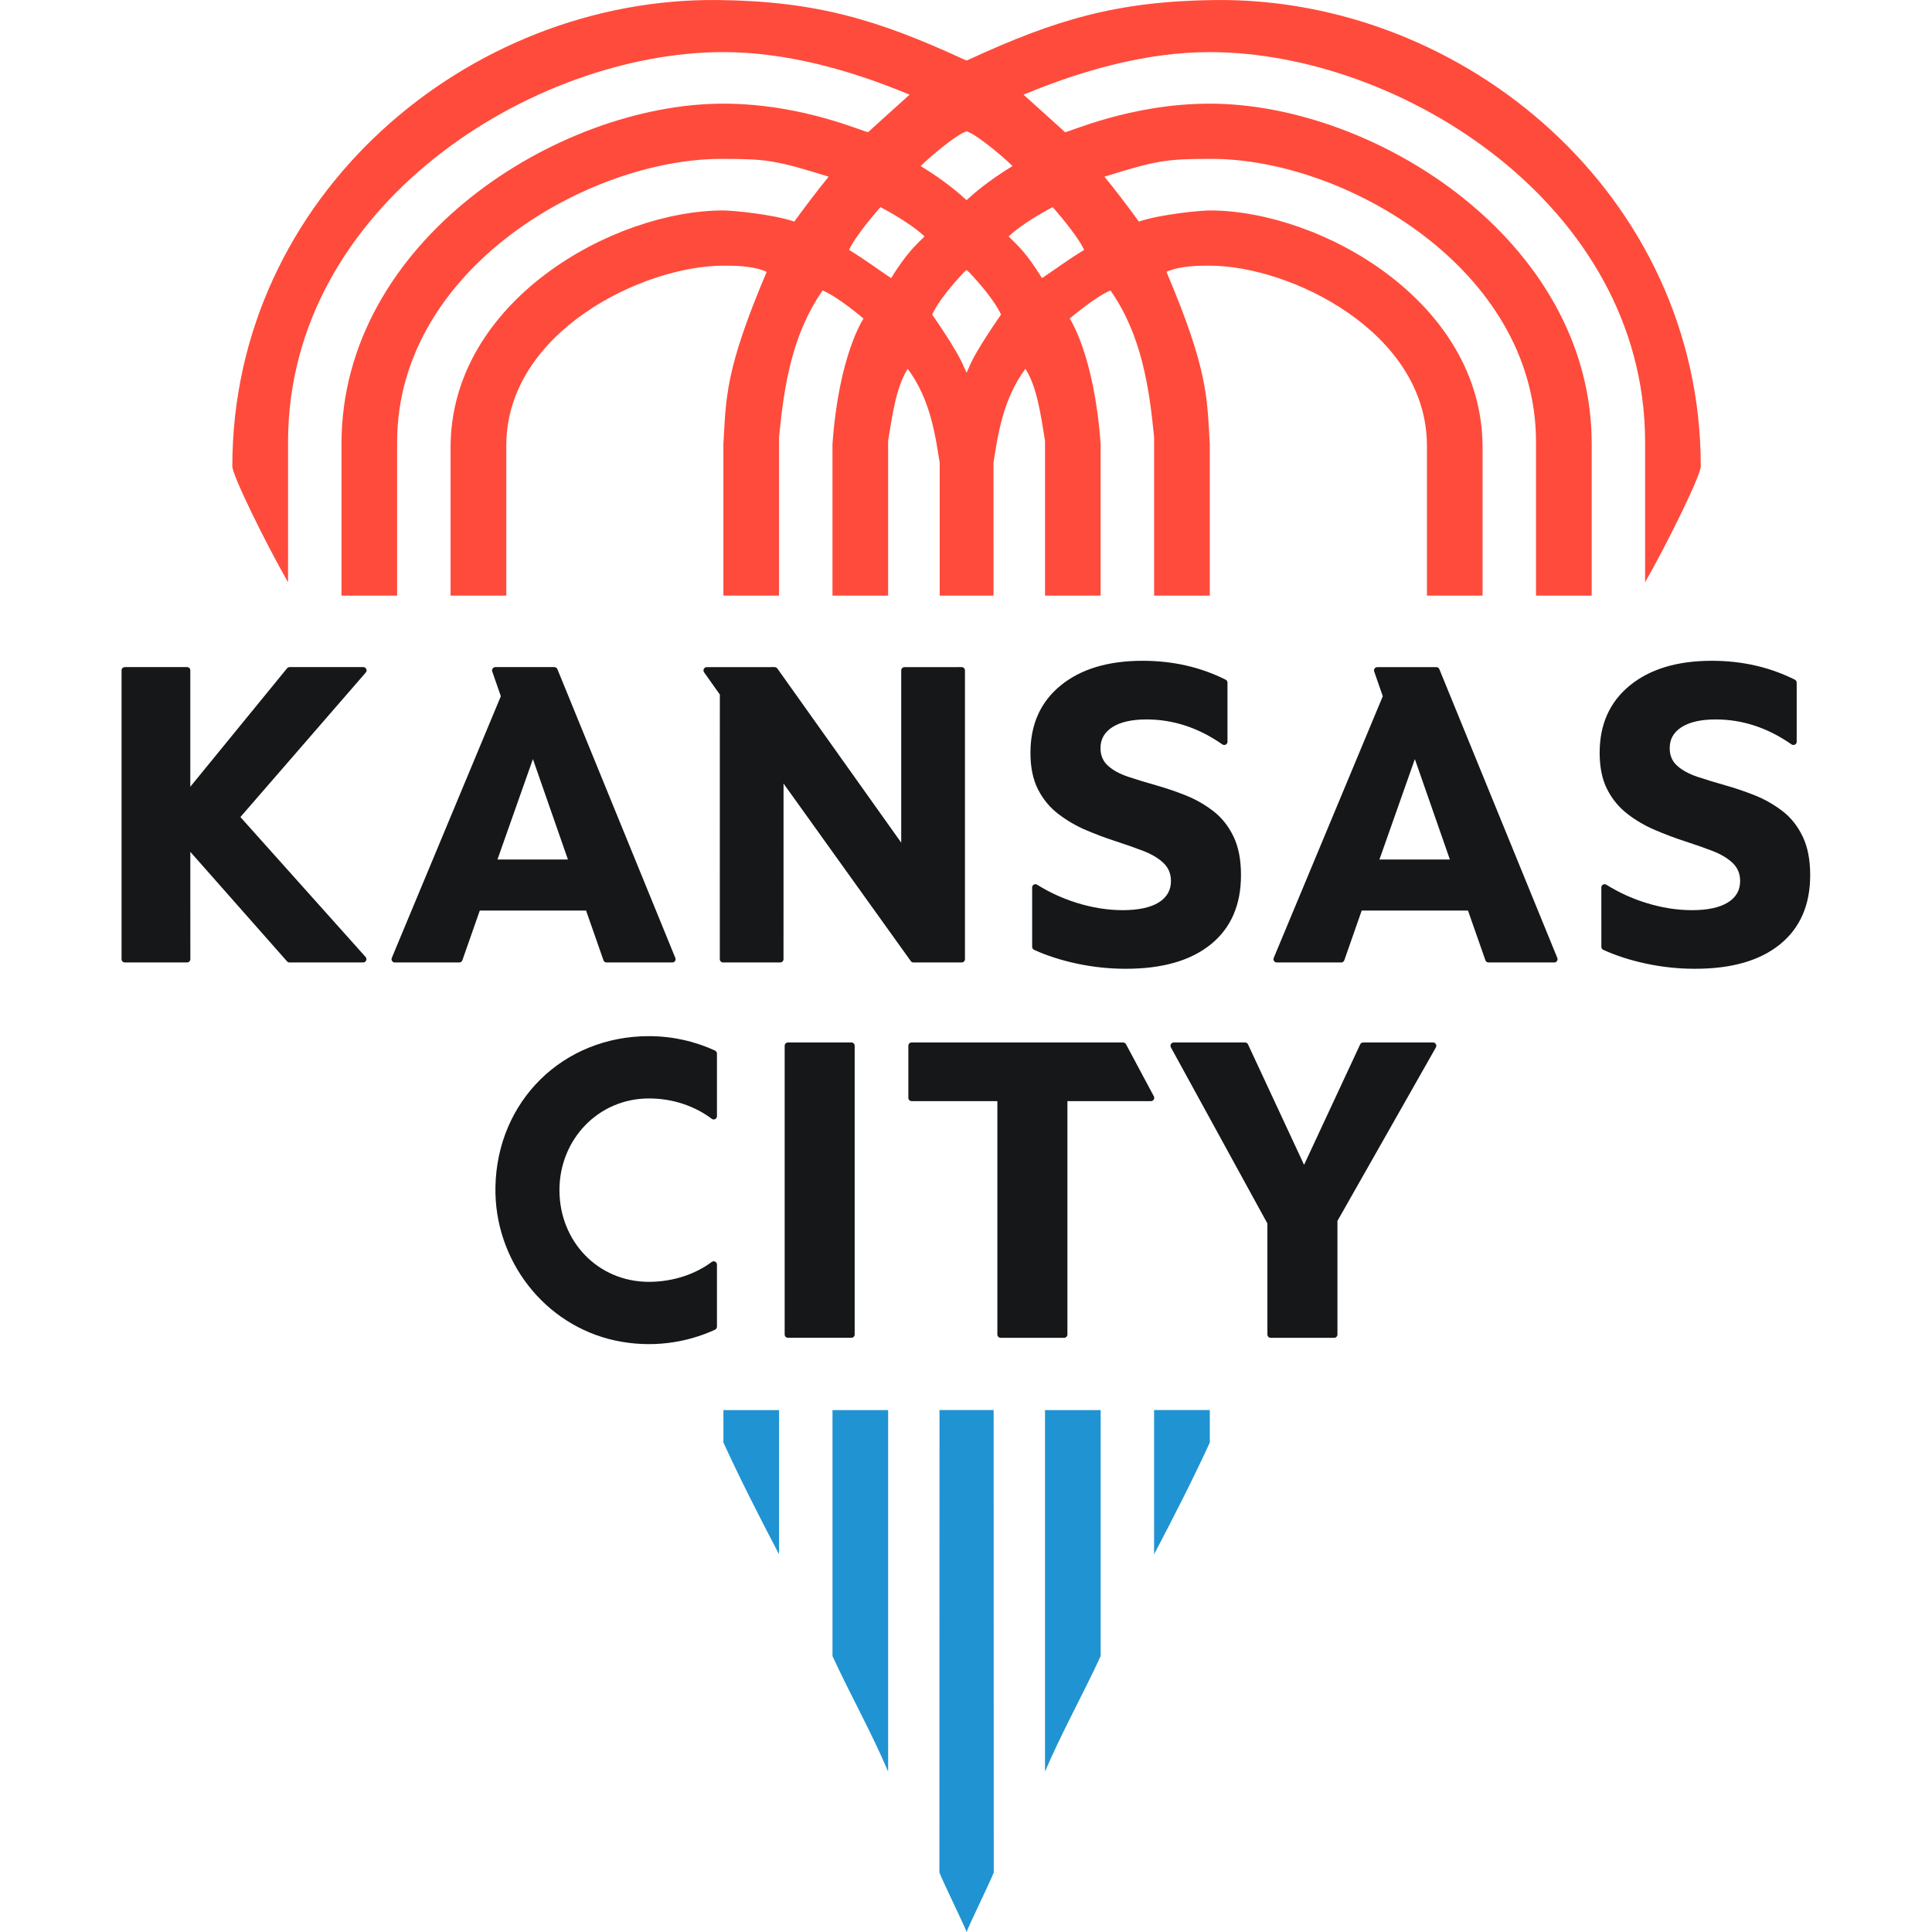
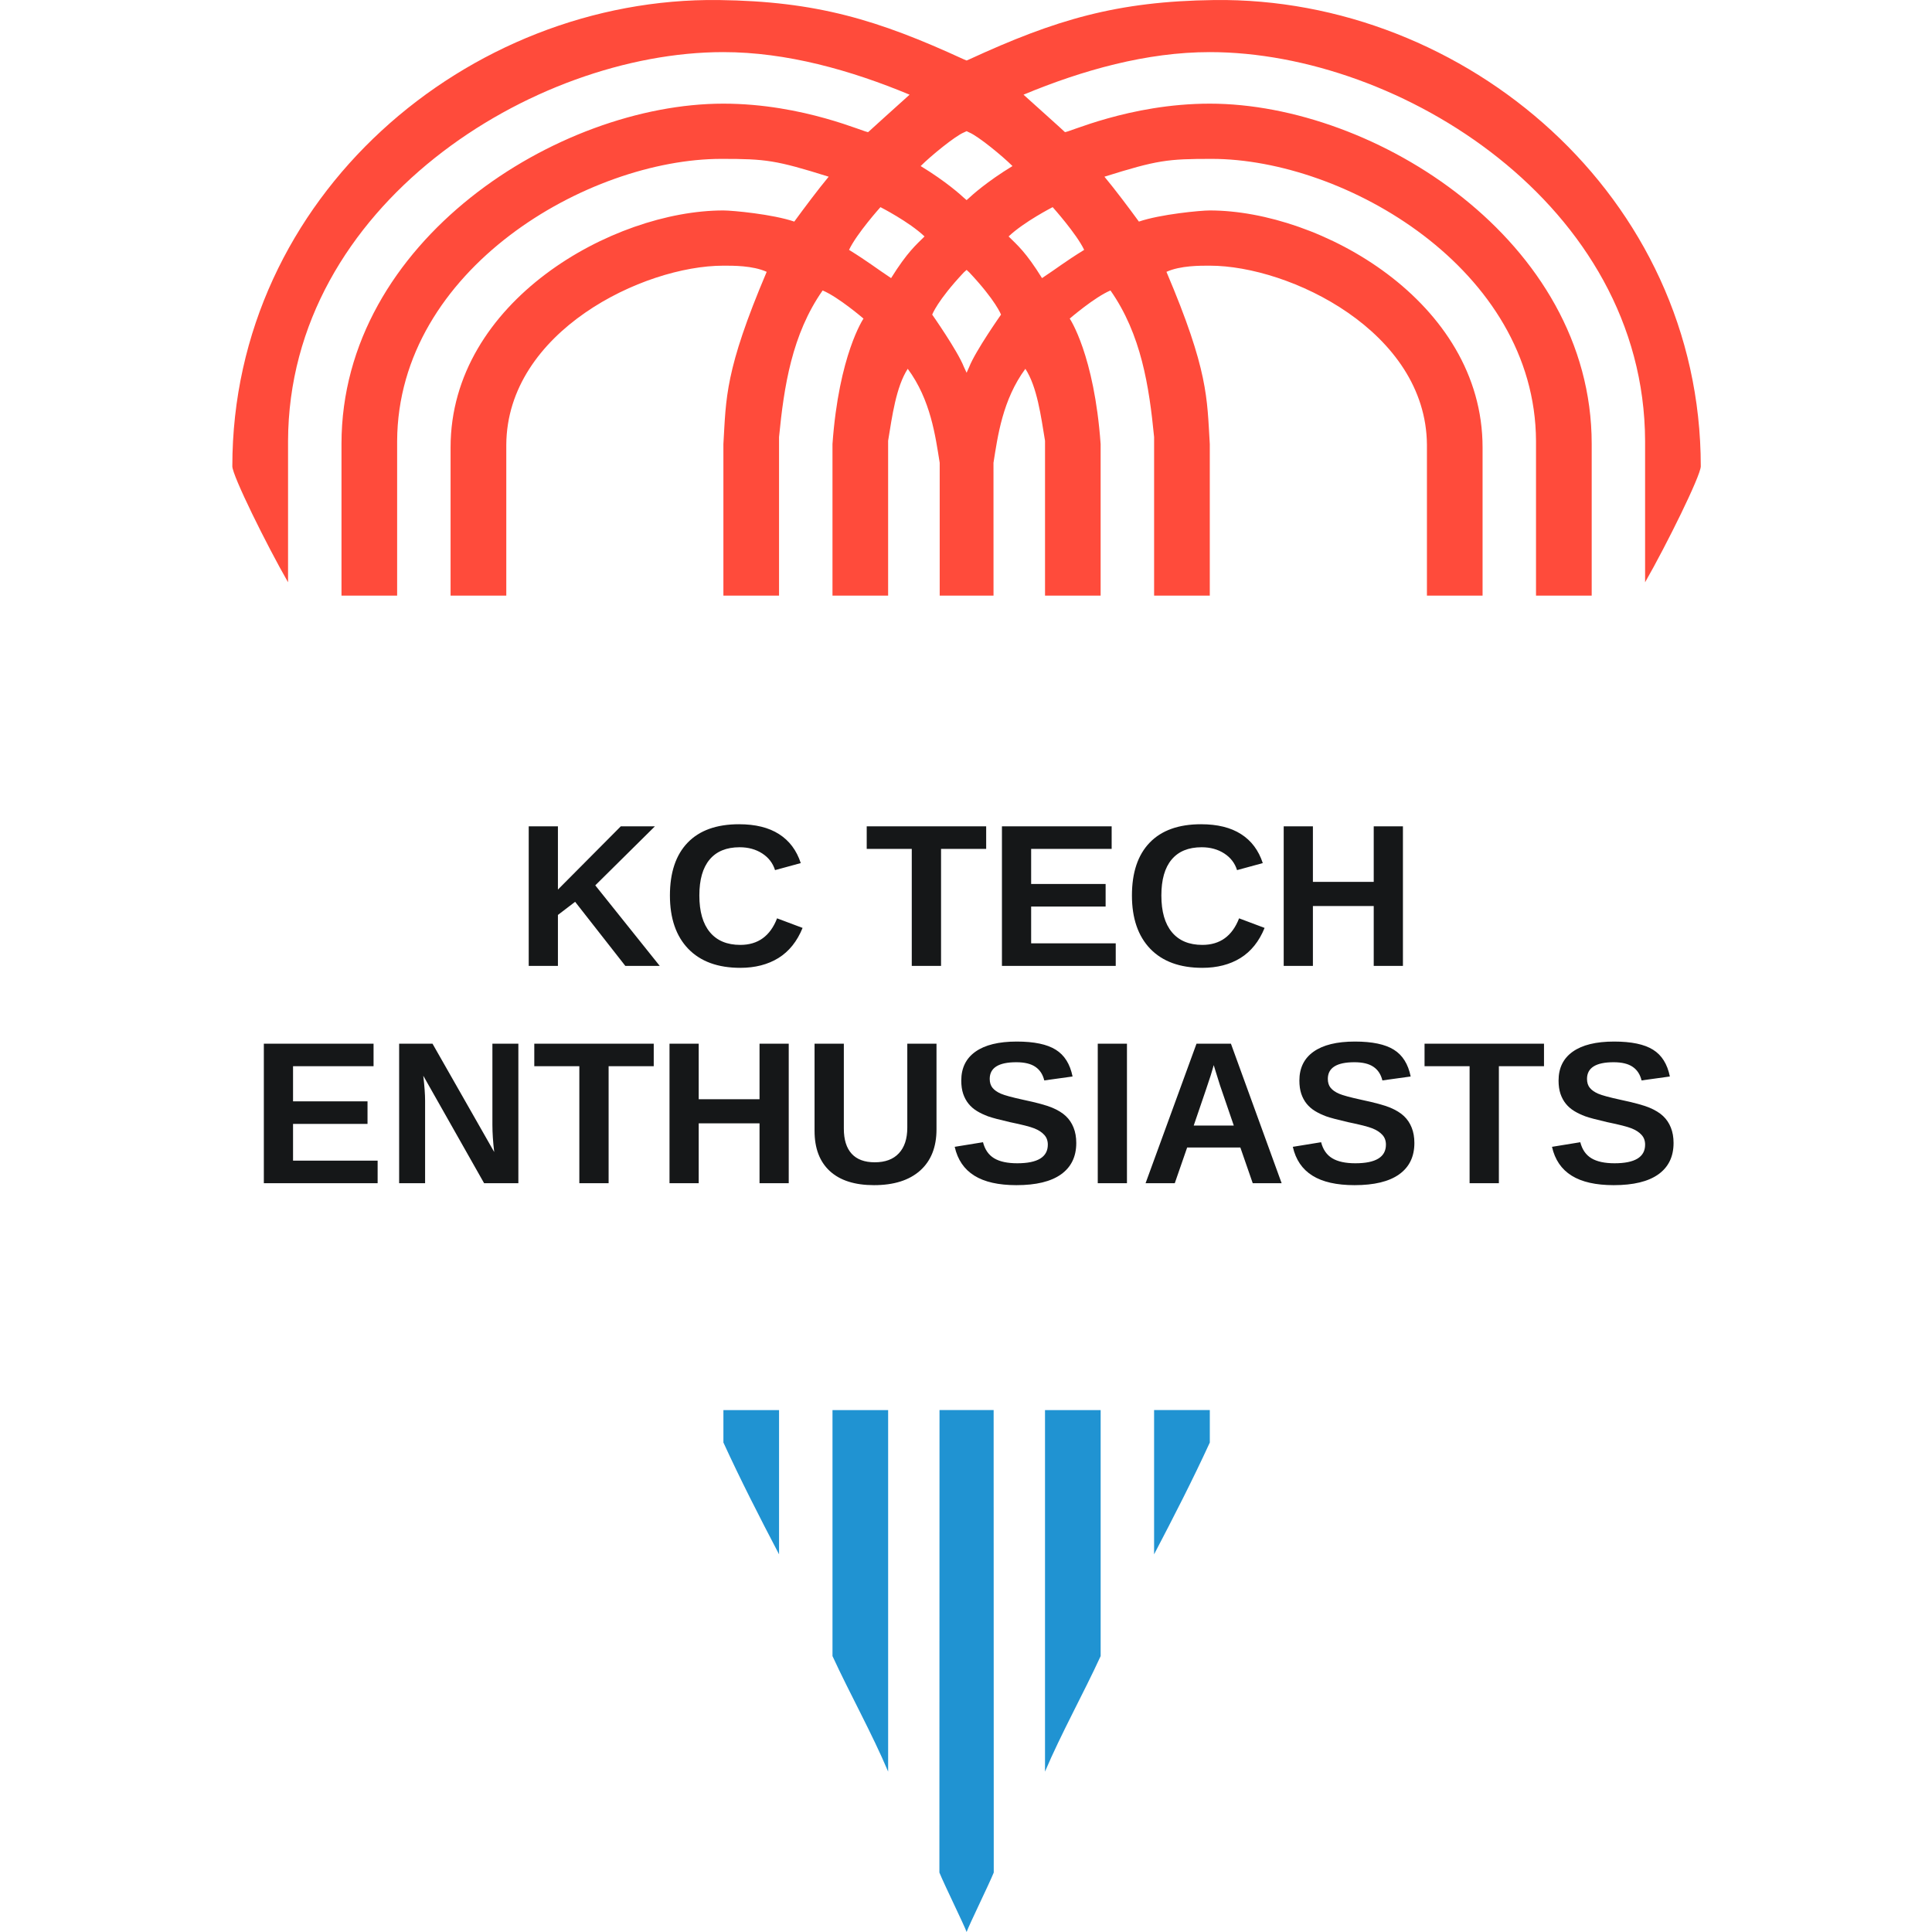
<svg xmlns="http://www.w3.org/2000/svg" viewBox="200 100 400 400.053" width="400px" height="400.053px">
  <rect x="200" y="100.026" width="400" height="400" style="fill: none;" />
  <g transform="matrix(1.180986, 0, 0, -1.180986, 361.3132, 190.4924)">
    <path d="M 0 0 C 0.866 8.863 2.253 17.993 7.644 25.697 C 10.423 24.537 14.808 20.765 14.808 20.765 C 14.808 20.765 10.489 14.428 9.37 -1.233 L 9.37 -27.809 L 19.126 -27.809 L 19.126 -0.653 C 19.833 3.665 20.525 8.803 22.565 11.962 C 26.59 6.524 27.423 0.14 28.169 -4.518 L 28.169 -27.809 L 37.606 -27.809 L 37.599 -4.518 C 38.339 0.14 39.185 6.524 43.19 11.962 C 45.25 8.803 45.923 3.665 46.636 -0.653 L 46.636 -27.809 L 56.385 -27.809 L 56.385 -1.233 C 55.266 14.428 50.967 20.765 50.967 20.765 C 50.967 20.765 55.339 24.537 58.111 25.697 C 63.509 17.993 64.895 8.863 65.762 0 L 65.762 -27.809 L 75.525 -27.809 L 75.525 -1.233 C 75.032 6.851 75.298 11.609 67.927 28.962 C 70.407 30.082 73.885 30.042 75.525 30.042 C 89.539 30.042 113.45 18.5 113.597 -1.346 L 113.597 -27.809 L 123.353 -27.809 L 123.353 -1.826 C 123.353 23.831 94.824 39.725 75.525 39.725 C 73.885 39.725 66.848 39.058 63.096 37.772 C 61.284 40.251 58.978 43.324 57.052 45.643 C 66.335 48.555 68.107 48.768 75.851 48.768 C 99.196 48.768 132.596 29.476 132.723 -0.706 L 132.723 -27.809 L 142.486 -27.809 L 142.486 -1.193 C 142.486 34.4 104.48 58.451 75.525 58.451 C 61.343 58.451 50.401 53.207 50.114 53.473 C 49.694 53.893 45.416 57.718 42.864 60.024 C 53.233 64.342 64.482 67.488 75.525 67.488 C 108.839 67.488 151.722 40.705 151.849 -0.706 L 151.849 -25.47 C 155.641 -18.846 161.612 -6.751 161.612 -5.138 C 161.612 42.231 120.274 77.171 76.318 76.618 C 59.217 76.404 48.448 73.166 33.354 66.215 L 32.888 66.015 L 32.401 66.215 C 17.313 73.166 6.537 76.404 -10.563 76.618 C -54.506 77.171 -95.857 42.231 -95.857 -5.138 C -95.857 -6.751 -89.886 -18.846 -86.087 -25.47 L -86.087 -0.706 C -85.961 40.705 -43.077 67.488 -9.77 67.488 C 1.286 67.488 12.529 64.342 22.891 60.024 C 20.346 57.718 16.067 53.893 15.641 53.473 C 15.374 53.207 4.418 58.451 -9.77 58.451 C -38.705 58.451 -76.717 34.4 -76.717 -1.193 L -76.717 -27.809 L -66.961 -27.809 L -66.961 -0.706 C -66.821 29.476 -33.427 48.768 -10.096 48.768 C -2.339 48.768 -0.58 48.555 8.703 45.643 C 6.784 43.324 4.485 40.251 2.672 37.772 C -1.093 39.058 -8.11 39.725 -9.77 39.725 C -29.062 39.725 -57.591 23.831 -57.591 -1.826 L -57.591 -27.809 L -47.822 -27.809 L -47.822 -1.346 C -47.695 18.5 -23.784 30.042 -9.77 30.042 C -8.11 30.042 -4.632 30.082 -2.166 28.962 C -9.53 11.609 -9.276 6.851 -9.756 -1.233 L -9.756 -27.809 L 0 -27.809 Z M 33.354 12.315 L 32.888 11.269 L 32.401 12.315 C 31.301 15.121 26.856 21.459 26.856 21.459 C 26.856 21.459 27.716 23.884 32.401 28.869 L 32.888 29.302 L 33.354 28.869 C 38.039 23.884 38.919 21.459 38.919 21.459 C 38.919 21.459 34.46 15.121 33.354 12.315 M 47.975 40.305 C 47.975 40.305 52.153 35.646 53.5 32.814 C 50.014 30.662 48.895 29.702 46.109 27.863 C 43.264 32.448 41.764 33.667 40.251 35.167 C 42.964 37.746 47.975 40.305 47.975 40.305 M 32.401 53.4 L 32.888 53.626 L 33.354 53.4 C 34.914 52.753 39.145 49.295 40.931 47.509 C 36.4 44.75 33.807 42.371 33.354 41.951 L 32.888 41.538 L 32.401 41.951 C 31.955 42.371 29.362 44.75 24.831 47.509 C 26.616 49.295 30.848 52.753 32.401 53.4 M 17.78 40.305 C 17.78 40.305 22.805 37.746 25.51 35.167 C 24.011 33.667 22.511 32.448 19.646 27.863 C 16.874 29.702 15.741 30.662 12.275 32.814 C 13.601 35.646 17.78 40.305 17.78 40.305" style="fill: rgb(255, 75, 59); fill-opacity: 1;" />
  </g>
  <g transform="matrix(1.180986, 0, 0, -1.180986, 349.7939, 398.6972)">
    <path d="M 0 0 C 2.986 -6.511 6.284 -12.982 9.756 -19.606 L 9.756 5.685 L 0 5.685 Z" style="fill: rgb(32, 147, 210); fill-opacity: 1;" />
    <path d="M 19.126 -37.445 C 22.118 -43.956 26.077 -51.046 28.882 -57.704 L 28.882 5.685 L 19.126 5.685 L 19.126 -37.445 Z" style="fill: rgb(32, 147, 210); fill-opacity: 1;" />
    <path d="M 37.87 -75.4 C 38.75 -77.566 42.202 -84.577 42.642 -85.823 C 43.075 -84.577 46.52 -77.566 47.4 -75.4 L 47.38 5.689 L 37.89 5.689 L 37.87 -75.4 Z" style="fill: rgb(32, 147, 210); fill-opacity: 1;" />
    <path d="M 56.387 -57.704 C 59.206 -51.047 63.158 -43.956 66.143 -37.445 L 66.143 5.685 L 56.387 5.685 L 56.387 -57.704 Z" style="fill: rgb(32, 147, 210); fill-opacity: 1;" />
    <path d="M 75.513 -19.607 C 78.978 -12.983 82.297 -6.512 85.283 -0.001 L 85.283 5.69 L 75.513 5.69 L 75.513 -19.607 Z" style="fill: rgb(32, 147, 210); fill-opacity: 1;" />
  </g>
-   <g transform="matrix(1.180986, 0, 0, -1.180986, 457.8069, 315.8615)">
-     <path d="M 76.564 55.306 C 77.97 56.192 79.949 56.639 82.522 56.639 C 87.207 56.639 91.638 55.179 95.81 52.267 C 96.197 52.001 96.723 52.26 96.723 52.727 L 96.723 63.083 C 96.723 63.303 96.597 63.509 96.403 63.61 C 91.998 65.815 87.147 66.922 81.855 66.922 C 75.784 66.922 70.993 65.475 67.461 62.59 C 63.936 59.704 62.176 55.773 62.176 50.794 C 62.176 48.229 62.623 46.083 63.509 44.357 C 64.395 42.631 65.581 41.205 67.061 40.065 C 68.534 38.932 70.14 37.993 71.866 37.259 C 73.592 36.52 75.331 35.86 77.084 35.294 C 78.83 34.727 80.449 34.161 81.929 33.594 C 83.408 33.028 84.588 32.321 85.481 31.488 C 86.367 30.649 86.807 29.589 86.807 28.303 C 86.807 26.677 86.08 25.417 84.628 24.531 C 83.175 23.645 81.089 23.198 78.377 23.198 C 75.711 23.198 72.999 23.631 70.24 24.498 C 67.807 25.257 65.515 26.31 63.356 27.657 C 62.969 27.903 62.469 27.636 62.469 27.183 L 62.476 16.774 C 62.469 16.541 62.603 16.334 62.809 16.241 C 65.042 15.228 67.514 14.428 70.24 13.842 C 73.099 13.229 75.984 12.915 78.896 12.922 C 85.301 12.915 90.272 14.348 93.797 17.207 C 97.323 20.066 99.089 24.111 99.089 29.343 C 99.089 32.055 98.642 34.321 97.756 36.147 C 96.87 37.973 95.69 39.452 94.211 40.585 C 92.724 41.718 91.125 42.631 89.399 43.324 C 87.673 44.01 85.934 44.603 84.181 45.096 C 82.428 45.59 80.816 46.083 79.336 46.576 C 77.857 47.069 76.677 47.709 75.784 48.502 C 74.898 49.288 74.452 50.321 74.458 51.607 C 74.452 53.187 75.158 54.42 76.564 55.306 M 29.775 49.688 L 35.913 32.082 L 23.564 32.075 L 29.775 49.688 Z M 42.144 14.415 C 42.224 14.182 42.437 14.028 42.683 14.028 L 54.219 14.028 C 54.626 14.028 54.906 14.442 54.752 14.821 L 34.067 65.456 C 33.974 65.669 33.767 65.815 33.534 65.809 L 23.191 65.809 C 22.791 65.815 22.511 65.422 22.644 65.049 L 24.151 60.704 L 5.031 14.828 C 4.871 14.448 5.151 14.028 5.558 14.028 L 16.867 14.028 C 17.107 14.028 17.326 14.182 17.406 14.415 L 20.452 23.125 L 39.092 23.125 L 42.144 14.415 Z M -23.231 55.306 C -21.832 56.192 -19.846 56.639 -17.28 56.639 C -12.589 56.639 -8.164 55.179 -3.985 52.267 C -3.606 52.001 -3.079 52.26 -3.079 52.727 L -3.079 63.083 C -3.073 63.303 -3.199 63.509 -3.399 63.61 C -7.804 65.815 -12.649 66.922 -17.947 66.922 C -24.011 66.922 -28.809 65.475 -32.335 62.59 C -35.86 59.704 -37.626 55.773 -37.626 50.794 C -37.626 48.229 -37.179 46.083 -36.293 44.357 C -35.407 42.631 -34.221 41.205 -32.741 40.065 C -31.262 38.932 -29.656 37.993 -27.93 37.253 C -26.21 36.52 -24.471 35.86 -22.718 35.3 C -20.966 34.727 -19.353 34.161 -17.873 33.594 C -16.394 33.028 -15.208 32.328 -14.321 31.488 C -13.435 30.649 -12.989 29.589 -12.989 28.303 C -12.989 26.677 -13.722 25.424 -15.168 24.531 C -16.627 23.645 -18.713 23.205 -21.419 23.198 C -24.084 23.198 -26.797 23.631 -29.562 24.498 C -31.988 25.257 -34.287 26.31 -36.446 27.657 C -36.826 27.903 -37.326 27.636 -37.326 27.183 L -37.326 16.774 C -37.326 16.541 -37.199 16.334 -36.986 16.241 C -34.76 15.228 -32.281 14.428 -29.562 13.842 C -26.703 13.229 -23.811 12.922 -20.906 12.922 C -14.495 12.922 -9.523 14.348 -5.998 17.207 C -2.473 20.066 -0.707 24.118 -0.713 29.343 C -0.707 32.055 -1.153 34.321 -2.04 36.147 C -2.926 37.973 -4.112 39.452 -5.591 40.585 C -7.071 41.718 -8.67 42.631 -10.403 43.324 C -12.122 44.01 -13.868 44.603 -15.614 45.096 C -17.367 45.59 -18.98 46.083 -20.459 46.576 C -21.939 47.069 -23.125 47.709 -24.011 48.502 C -24.898 49.288 -25.344 50.328 -25.344 51.607 C -25.344 53.187 -24.638 54.42 -23.231 55.306 M -58.138 14.028 L -49.681 14.028 C -49.368 14.028 -49.108 14.288 -49.108 14.601 L -49.108 65.236 C -49.108 65.555 -49.368 65.815 -49.688 65.815 L -59.704 65.809 C -60.024 65.809 -60.284 65.555 -60.284 65.236 L -60.284 35.034 L -82.002 65.569 C -82.109 65.722 -82.289 65.809 -82.476 65.815 L -94.384 65.809 C -94.844 65.809 -95.117 65.282 -94.851 64.902 L -92.085 61.004 L -92.092 14.601 C -92.092 14.288 -91.832 14.028 -91.512 14.028 L -81.496 14.028 C -81.176 14.028 -80.923 14.288 -80.923 14.608 L -80.916 45.396 L -58.605 14.268 C -58.498 14.122 -58.325 14.028 -58.138 14.028 M -124.86 49.688 L -118.722 32.082 L -131.077 32.082 L -124.86 49.688 Z M -112.491 14.415 C -112.411 14.182 -112.191 14.028 -111.951 14.028 L -100.415 14.028 C -100.009 14.028 -99.729 14.442 -99.889 14.821 L -120.568 65.456 C -120.661 65.669 -120.874 65.815 -121.101 65.815 L -131.45 65.815 C -131.844 65.809 -132.123 65.422 -131.99 65.049 L -130.484 60.711 L -149.603 14.828 C -149.763 14.448 -149.483 14.028 -149.077 14.028 L -137.768 14.028 C -137.521 14.028 -137.308 14.182 -137.228 14.415 L -134.176 23.125 L -115.536 23.125 L -112.491 14.415 Z M -154.601 65.815 L -167.523 65.815 C -167.703 65.815 -167.863 65.735 -167.97 65.602 L -184.93 44.837 L -184.93 65.236 C -184.923 65.555 -185.183 65.815 -185.503 65.815 L -196.406 65.815 C -196.726 65.815 -196.985 65.555 -196.985 65.236 L -196.985 14.608 C -196.985 14.288 -196.726 14.028 -196.406 14.028 L -185.51 14.028 C -185.183 14.028 -184.923 14.288 -184.923 14.608 L -184.93 33.428 L -167.97 14.222 C -167.863 14.102 -167.703 14.028 -167.537 14.028 L -154.628 14.028 C -154.128 14.028 -153.869 14.621 -154.195 14.988 L -176.147 39.525 L -154.168 64.862 C -153.842 65.229 -154.109 65.815 -154.601 65.815" style="fill: rgb(21, 23, 24); fill-opacity: 1;" />
-     <path d="M -92.592 -49.826 L -92.592 -38.943 C -92.592 -38.47 -93.125 -38.197 -93.498 -38.477 C -96.257 -40.543 -100.169 -41.969 -104.514 -41.969 C -113.517 -41.969 -120.208 -34.812 -120.208 -25.888 C -120.208 -17.045 -113.437 -9.815 -104.514 -9.815 C -100.149 -9.815 -96.351 -11.247 -93.498 -13.387 C -93.125 -13.666 -92.592 -13.393 -92.592 -12.92 L -92.592 -1.957 C -92.592 -1.724 -92.725 -1.518 -92.925 -1.424 C -96.384 0.175 -100.342 1.108 -104.514 1.108 C -119.635 1.108 -131.151 -10.301 -131.431 -25.329 C -131.671 -38.124 -122.887 -49.599 -110.372 -52.272 C -104.081 -53.611 -97.977 -52.685 -92.925 -50.359 C -92.725 -50.259 -92.592 -50.053 -92.592 -49.826" style="fill: rgb(21, 23, 24); fill-opacity: 1;" />
-     <path d="M -69.018 0.001 L -80.147 0.001 C -80.46 0.001 -80.72 -0.259 -80.72 -0.572 L -80.72 -51.206 C -80.72 -51.526 -80.46 -51.779 -80.147 -51.779 L -69.018 -51.779 C -68.705 -51.779 -68.445 -51.526 -68.445 -51.206 L -68.445 -0.572 C -68.445 -0.259 -68.698 0.001 -69.018 0.001" style="fill: rgb(21, 23, 24); fill-opacity: 1;" />
-     <path d="M -16.497 -10.283 C -16.064 -10.283 -15.784 -9.823 -15.991 -9.437 L -20.875 -0.3 C -20.975 -0.114 -21.175 0 -21.382 0 L -58.461 0 C -58.774 0 -59.034 -0.26 -59.034 -0.573 L -59.034 -9.71 C -59.034 -10.023 -58.774 -10.283 -58.461 -10.283 L -43.427 -10.283 L -43.427 -51.207 C -43.427 -51.527 -43.167 -51.78 -42.847 -51.78 L -31.725 -51.78 C -31.405 -51.78 -31.145 -51.527 -31.145 -51.207 L -31.145 -10.283 L -16.497 -10.283 Z" style="fill: rgb(21, 23, 24); fill-opacity: 1;" />
-     <path d="M 0 0 L -12.495 0 C -12.935 0 -13.208 -0.467 -13.002 -0.853 L 3.919 -31.735 L 3.919 -51.207 C 3.919 -51.527 4.172 -51.787 4.492 -51.78 L 15.621 -51.787 C 15.941 -51.78 16.201 -51.527 16.201 -51.207 L 16.201 -31.288 L 33.467 -0.86 C 33.68 -0.48 33.401 0 32.961 0 L 20.705 0 C 20.486 0 20.279 -0.127 20.186 -0.333 L 10.349 -21.452 L 0.52 -0.333 C 0.426 -0.133 0.227 0 0 0" style="fill: rgb(21, 23, 24); fill-opacity: 1;" />
+   <g transform="translate(400, 300)">
+     <text x="0" y="0" text-anchor="middle" font-family="Arial Black, Arial, sans-serif" font-weight="900" font-size="42" fill="rgb(21, 23, 24)">KC TECH</text>
+     <text x="0" y="45" text-anchor="middle" font-family="Arial Black, Arial, sans-serif" font-weight="900" font-size="42" fill="rgb(21, 23, 24)">ENTHUSIASTS</text>
  </g>
</svg>
